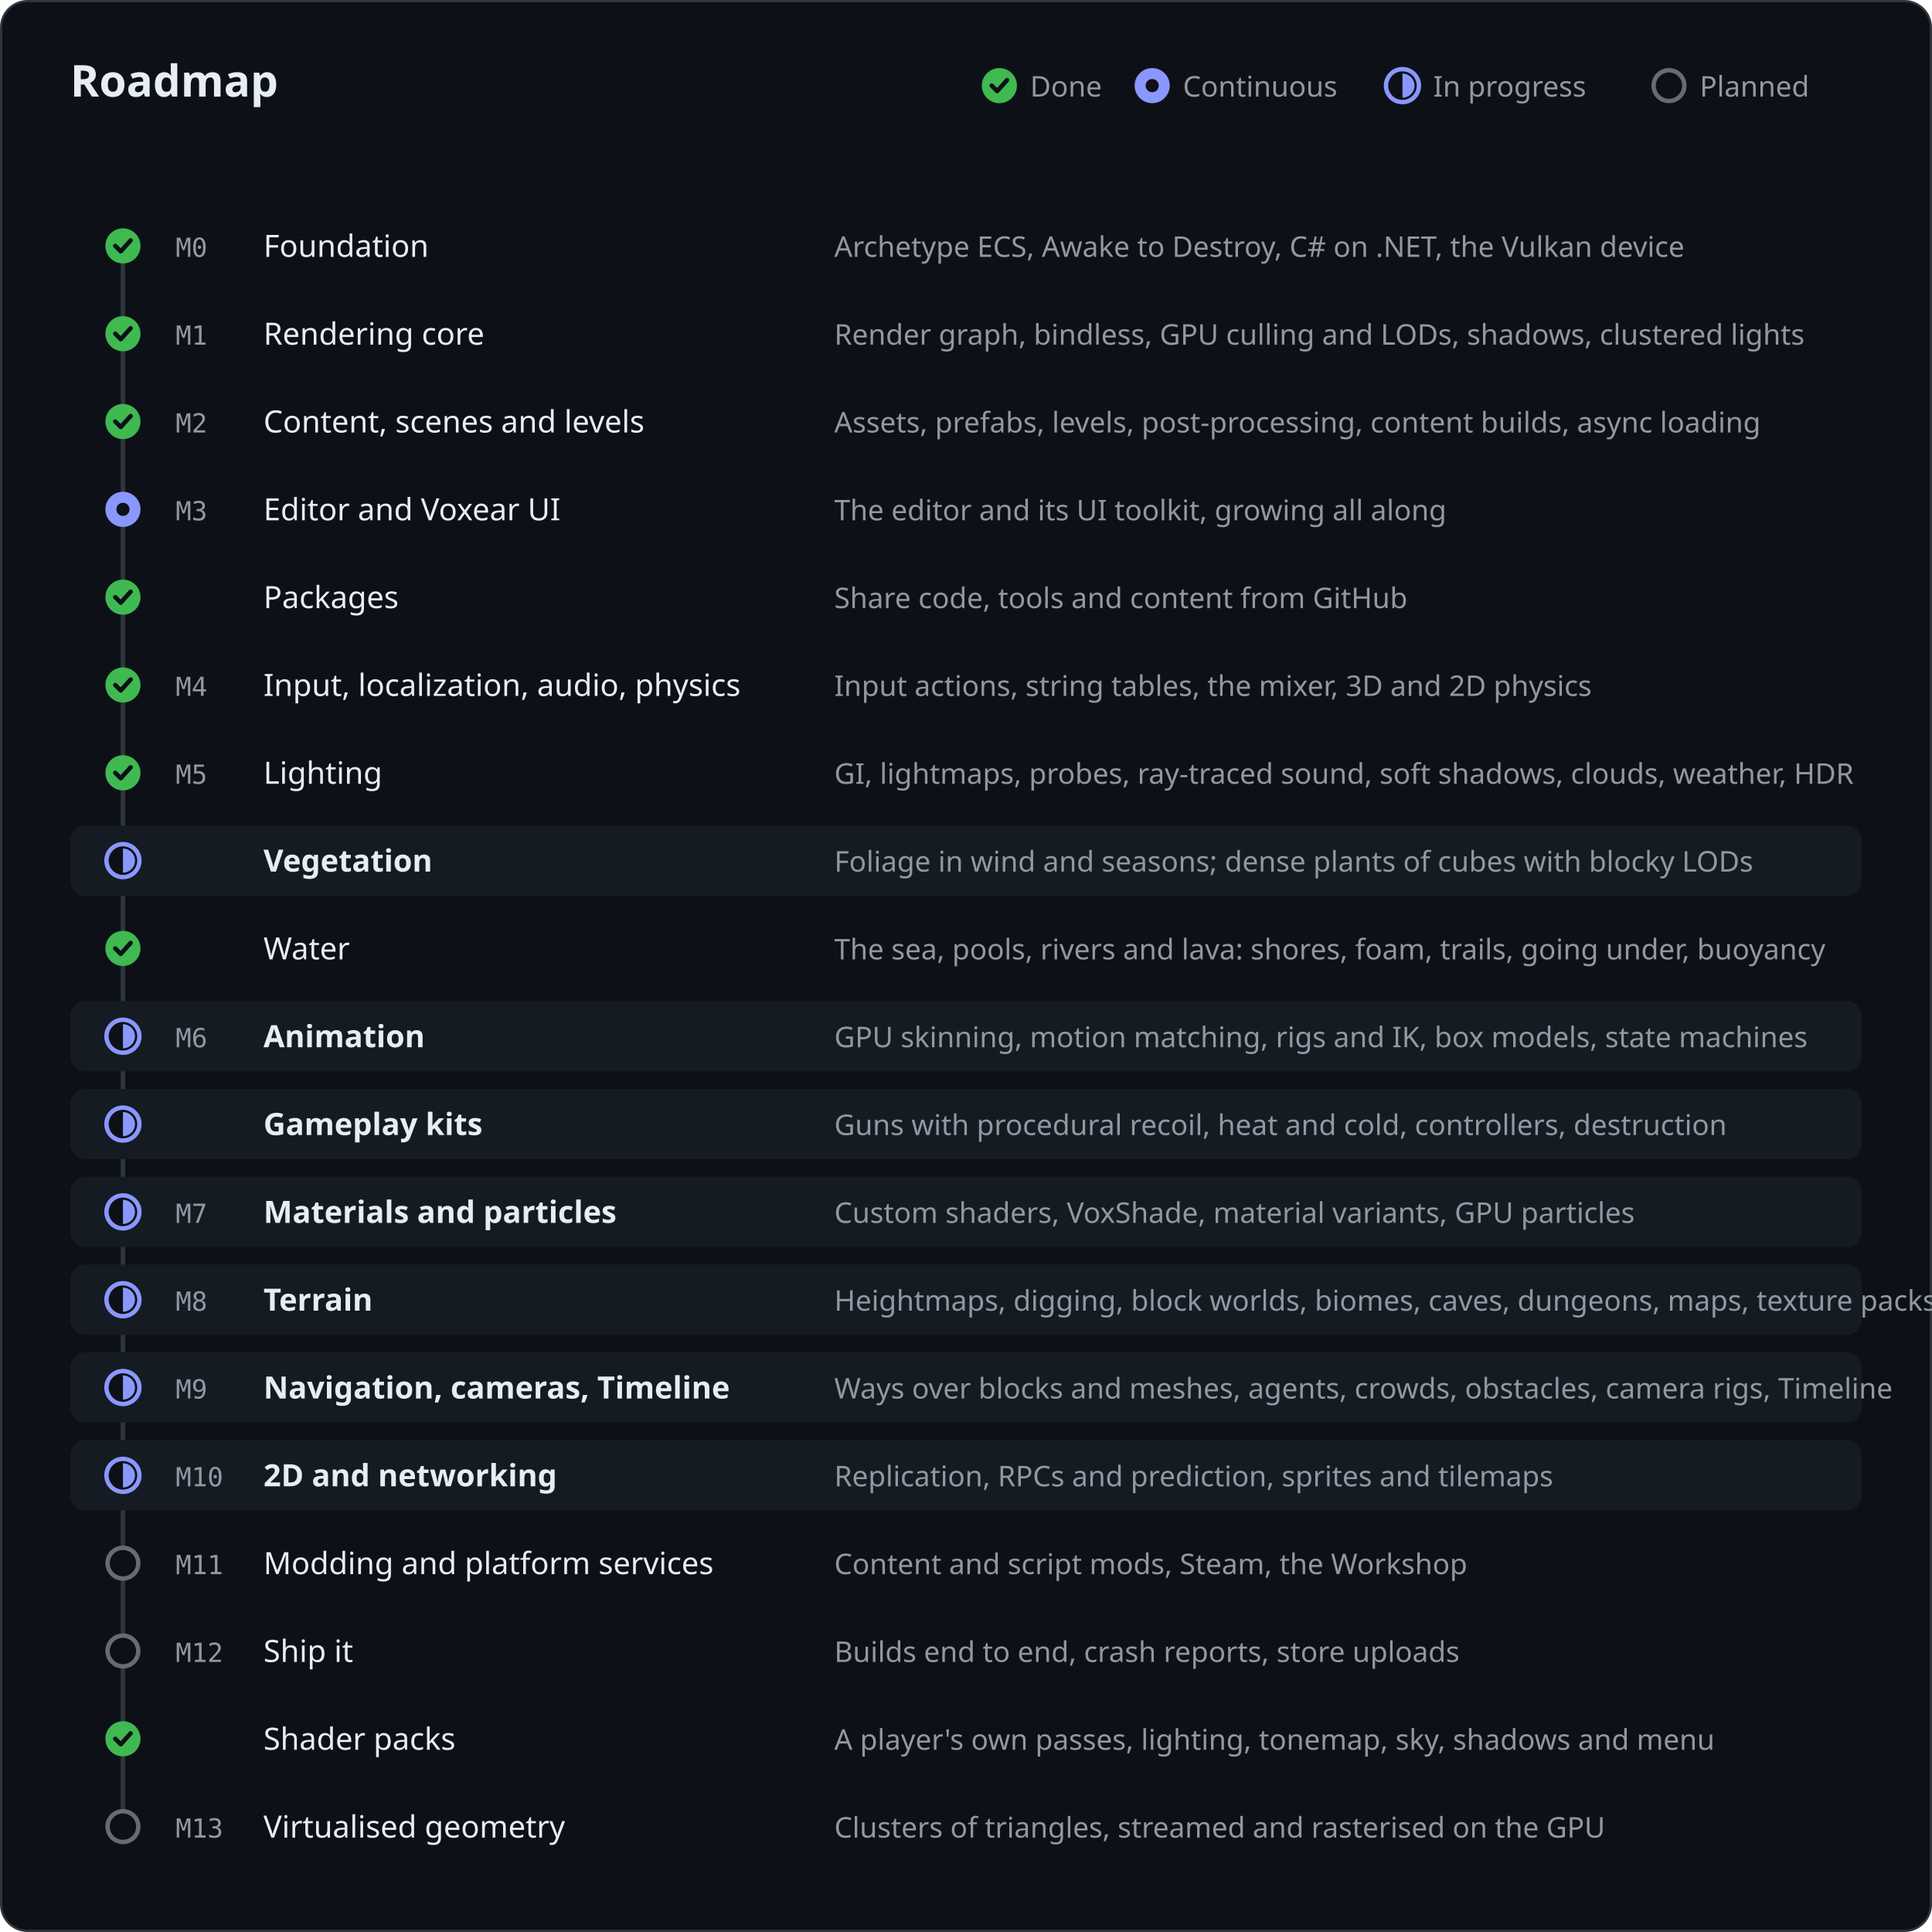
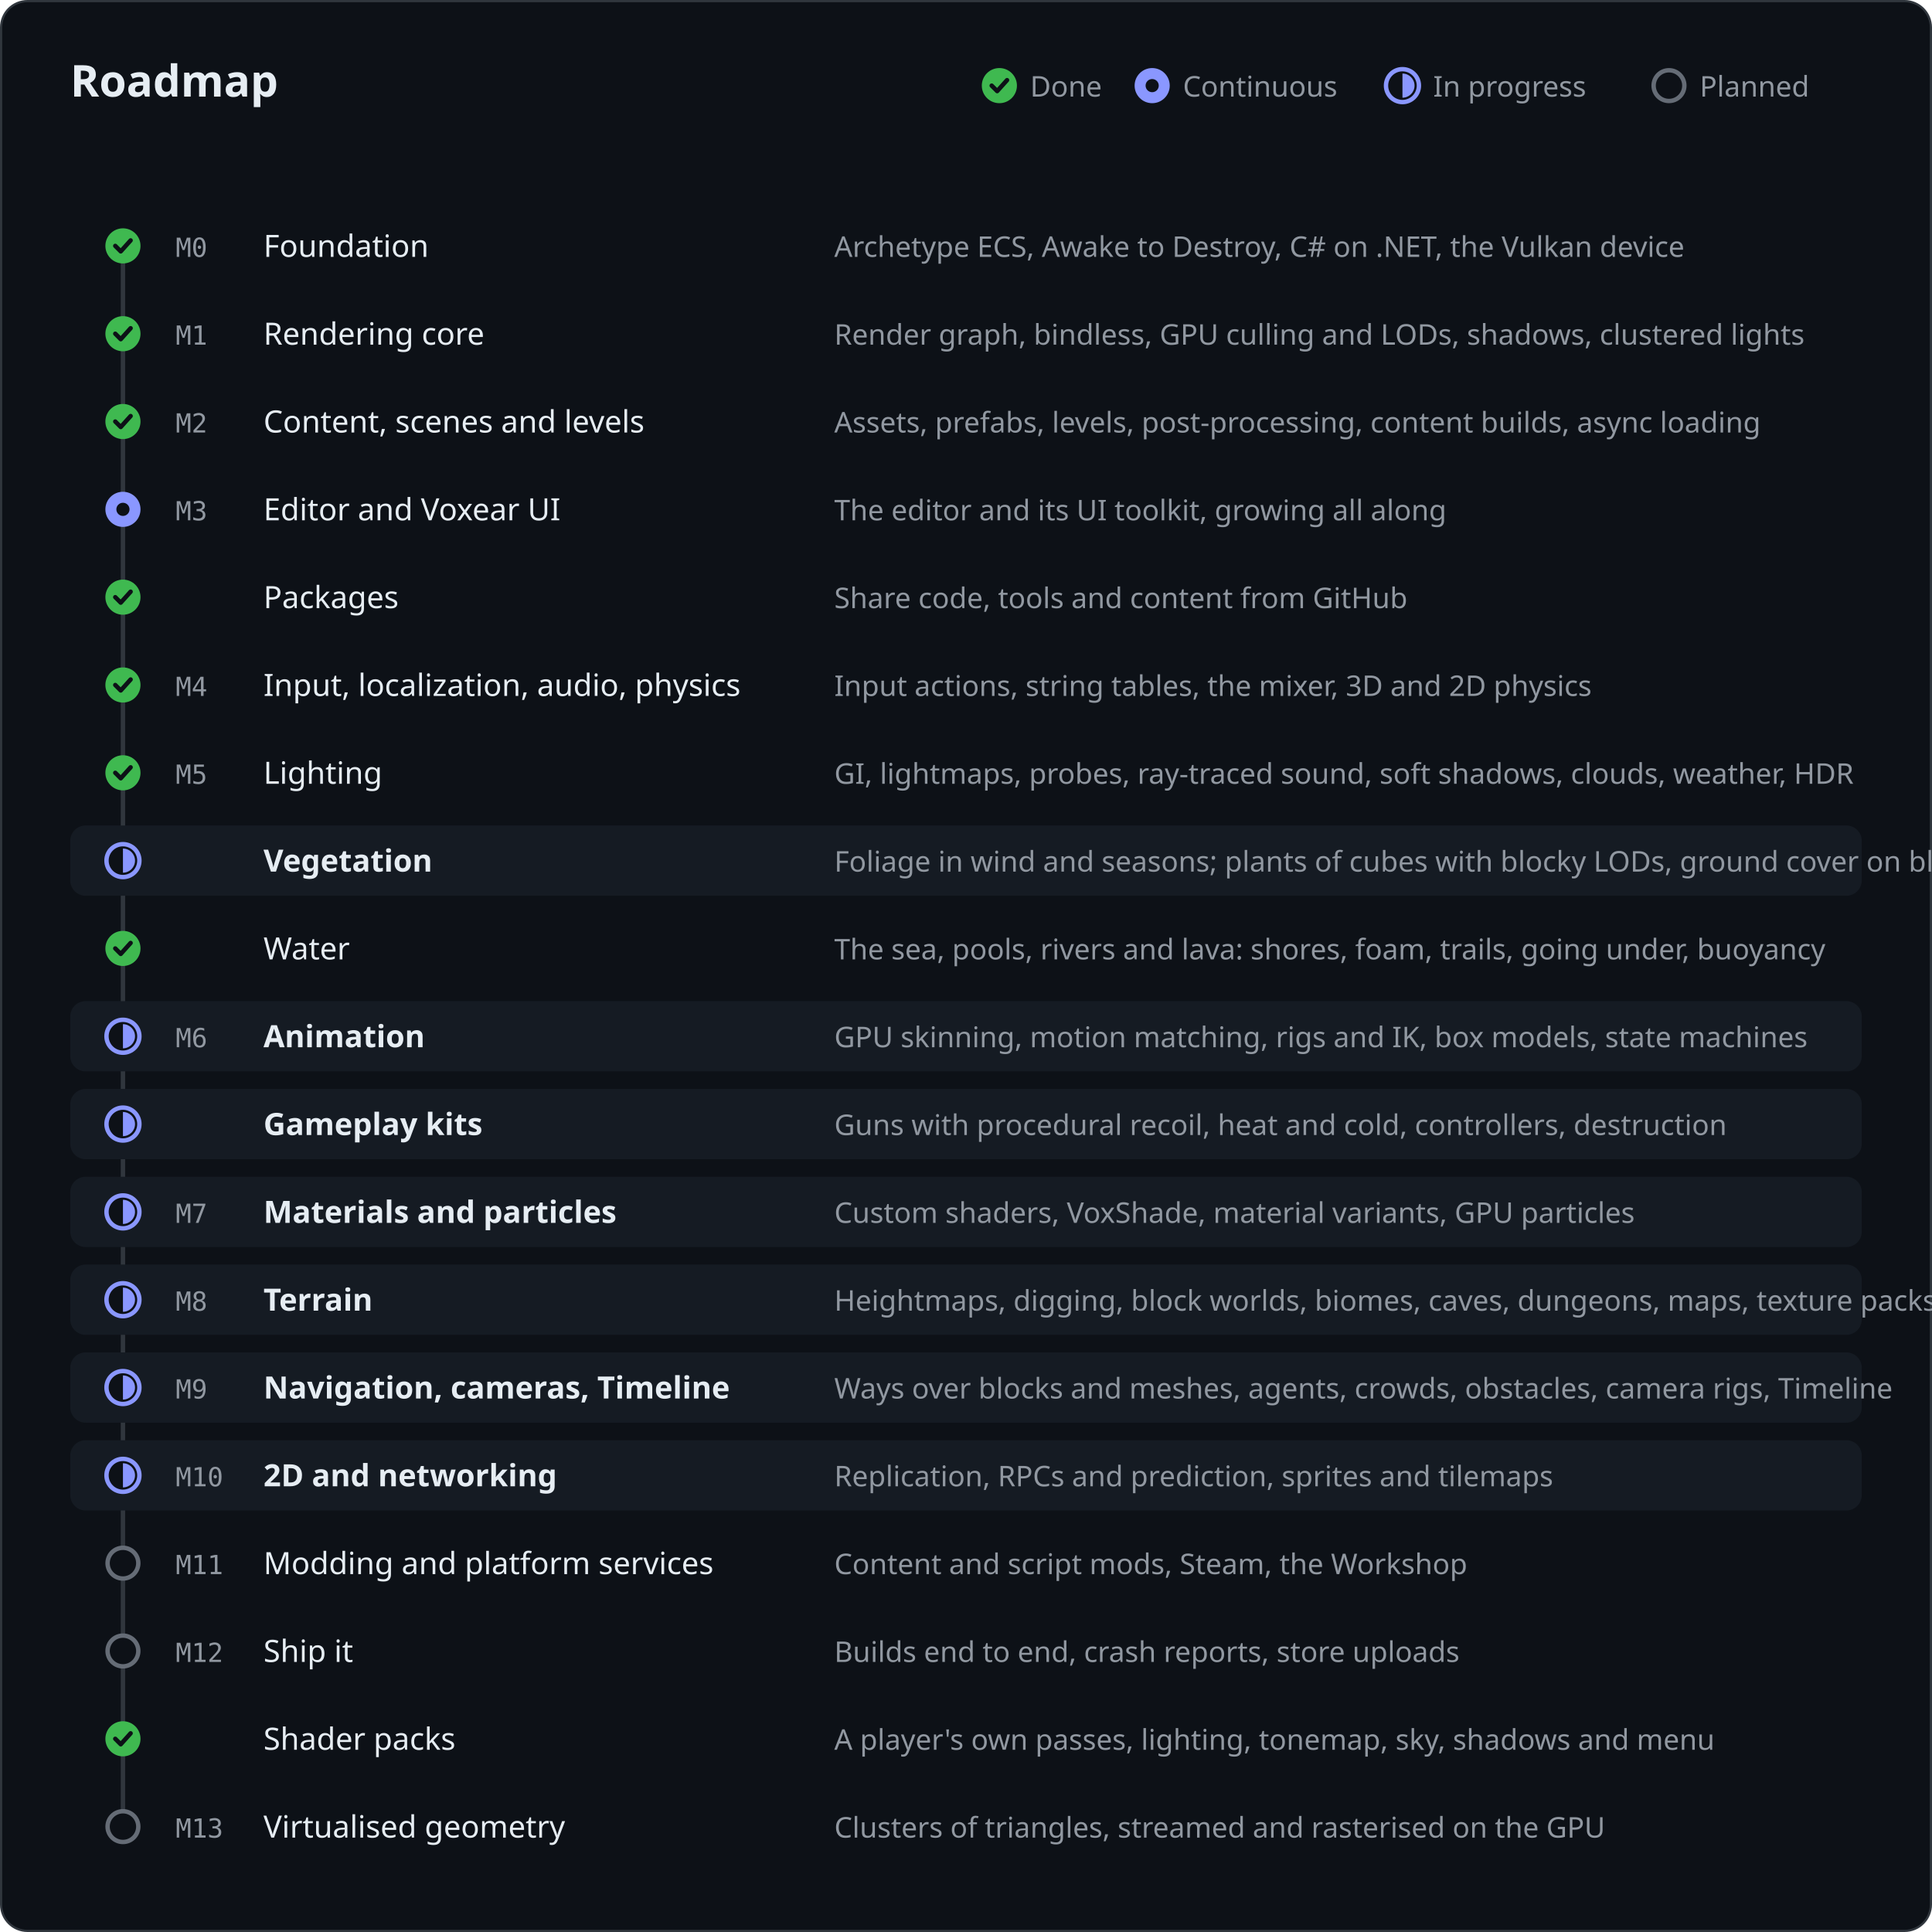
<svg xmlns="http://www.w3.org/2000/svg" width="880" height="880" viewBox="0 0 880 880" role="img" aria-label="Voxear roadmap">
  <rect x="0.5" y="0.5" width="879" height="879" rx="12" fill="#0d1117" stroke="#30363d" />
  <text x="32" y="44" font-family="-apple-system, BlinkMacSystemFont, 'Segoe UI', 'Noto Sans', Helvetica, Arial, sans-serif" font-size="20" font-weight="600" fill="#e6edf3">Roadmap</text>
  <circle cx="760.2" cy="39" r="7" fill="#0d1117" stroke="#656c76" stroke-width="2" />
  <text x="774.2" y="44" font-family="-apple-system, BlinkMacSystemFont, 'Segoe UI', 'Noto Sans', Helvetica, Arial, sans-serif" font-size="13" fill="#9198a1">Planned</text>
  <circle cx="638.8" cy="39" r="7.5" fill="#0d1117" stroke="#8a97ff" stroke-width="2" />
  <path d="M638.8 33.5 a5.5 5.5 0 0 1 0 11 z" fill="#8a97ff" />
  <text x="652.8" y="44" font-family="-apple-system, BlinkMacSystemFont, 'Segoe UI', 'Noto Sans', Helvetica, Arial, sans-serif" font-size="13" fill="#9198a1">In progress</text>
  <circle cx="524.8" cy="39" r="8" fill="#8a97ff" />
  <circle cx="524.8" cy="39" r="3" fill="#0d1117" />
  <text x="538.8" y="44" font-family="-apple-system, BlinkMacSystemFont, 'Segoe UI', 'Noto Sans', Helvetica, Arial, sans-serif" font-size="13" fill="#9198a1">Continuous</text>
  <circle cx="455.2" cy="39" r="8" fill="#3fb950" />
  <path d="M451.7 39 l2.5 2.5 l4.5-5" fill="none" stroke="#0d1117" stroke-width="2" stroke-linecap="round" stroke-linejoin="round" />
  <text x="469.2" y="44" font-family="-apple-system, BlinkMacSystemFont, 'Segoe UI', 'Noto Sans', Helvetica, Arial, sans-serif" font-size="13" fill="#9198a1">Done</text>
  <line x1="56" y1="112" x2="56" y2="832" stroke="#30363d" stroke-width="2" />
  <circle cx="56" cy="112" r="8" fill="#3fb950" />
  <path d="M52.5 112 l2.5 2.5 l4.5-5" fill="none" stroke="#0d1117" stroke-width="2" stroke-linecap="round" stroke-linejoin="round" />
  <text x="80" y="117" font-family="ui-monospace, SFMono-Regular, 'SF Mono', Menlo, Consolas, monospace" font-size="12" fill="#9198a1">M0</text>
  <text x="120" y="117" font-family="-apple-system, BlinkMacSystemFont, 'Segoe UI', 'Noto Sans', Helvetica, Arial, sans-serif" font-size="14" font-weight="500" fill="#e6edf3">Foundation</text>
  <text x="380" y="117" font-family="-apple-system, BlinkMacSystemFont, 'Segoe UI', 'Noto Sans', Helvetica, Arial, sans-serif" font-size="13" fill="#9198a1">Archetype ECS, Awake to Destroy, C# on .NET, the Vulkan device</text>
  <circle cx="56" cy="152" r="8" fill="#3fb950" />
  <path d="M52.5 152 l2.5 2.5 l4.5-5" fill="none" stroke="#0d1117" stroke-width="2" stroke-linecap="round" stroke-linejoin="round" />
  <text x="80" y="157" font-family="ui-monospace, SFMono-Regular, 'SF Mono', Menlo, Consolas, monospace" font-size="12" fill="#9198a1">M1</text>
  <text x="120" y="157" font-family="-apple-system, BlinkMacSystemFont, 'Segoe UI', 'Noto Sans', Helvetica, Arial, sans-serif" font-size="14" font-weight="500" fill="#e6edf3">Rendering core</text>
  <text x="380" y="157" font-family="-apple-system, BlinkMacSystemFont, 'Segoe UI', 'Noto Sans', Helvetica, Arial, sans-serif" font-size="13" fill="#9198a1">Render graph, bindless, GPU culling and LODs, shadows, clustered lights</text>
  <circle cx="56" cy="192" r="8" fill="#3fb950" />
  <path d="M52.5 192 l2.5 2.5 l4.5-5" fill="none" stroke="#0d1117" stroke-width="2" stroke-linecap="round" stroke-linejoin="round" />
  <text x="80" y="197" font-family="ui-monospace, SFMono-Regular, 'SF Mono', Menlo, Consolas, monospace" font-size="12" fill="#9198a1">M2</text>
  <text x="120" y="197" font-family="-apple-system, BlinkMacSystemFont, 'Segoe UI', 'Noto Sans', Helvetica, Arial, sans-serif" font-size="14" font-weight="500" fill="#e6edf3">Content, scenes and levels</text>
  <text x="380" y="197" font-family="-apple-system, BlinkMacSystemFont, 'Segoe UI', 'Noto Sans', Helvetica, Arial, sans-serif" font-size="13" fill="#9198a1">Assets, prefabs, levels, post-processing, content builds, async loading</text>
  <circle cx="56" cy="232" r="8" fill="#8a97ff" />
  <circle cx="56" cy="232" r="3" fill="#0d1117" />
  <text x="80" y="237" font-family="ui-monospace, SFMono-Regular, 'SF Mono', Menlo, Consolas, monospace" font-size="12" fill="#9198a1">M3</text>
  <text x="120" y="237" font-family="-apple-system, BlinkMacSystemFont, 'Segoe UI', 'Noto Sans', Helvetica, Arial, sans-serif" font-size="14" font-weight="500" fill="#e6edf3">Editor and Voxear UI</text>
  <text x="380" y="237" font-family="-apple-system, BlinkMacSystemFont, 'Segoe UI', 'Noto Sans', Helvetica, Arial, sans-serif" font-size="13" fill="#9198a1">The editor and its UI toolkit, growing all along</text>
  <circle cx="56" cy="272" r="8" fill="#3fb950" />
  <path d="M52.5 272 l2.5 2.5 l4.5-5" fill="none" stroke="#0d1117" stroke-width="2" stroke-linecap="round" stroke-linejoin="round" />
  <text x="80" y="277" font-family="ui-monospace, SFMono-Regular, 'SF Mono', Menlo, Consolas, monospace" font-size="12" fill="#9198a1" />
  <text x="120" y="277" font-family="-apple-system, BlinkMacSystemFont, 'Segoe UI', 'Noto Sans', Helvetica, Arial, sans-serif" font-size="14" font-weight="500" fill="#e6edf3">Packages</text>
  <text x="380" y="277" font-family="-apple-system, BlinkMacSystemFont, 'Segoe UI', 'Noto Sans', Helvetica, Arial, sans-serif" font-size="13" fill="#9198a1">Share code, tools and content from GitHub</text>
  <circle cx="56" cy="312" r="8" fill="#3fb950" />
  <path d="M52.5 312 l2.5 2.5 l4.5-5" fill="none" stroke="#0d1117" stroke-width="2" stroke-linecap="round" stroke-linejoin="round" />
  <text x="80" y="317" font-family="ui-monospace, SFMono-Regular, 'SF Mono', Menlo, Consolas, monospace" font-size="12" fill="#9198a1">M4</text>
  <text x="120" y="317" font-family="-apple-system, BlinkMacSystemFont, 'Segoe UI', 'Noto Sans', Helvetica, Arial, sans-serif" font-size="14" font-weight="500" fill="#e6edf3">Input, localization, audio, physics</text>
  <text x="380" y="317" font-family="-apple-system, BlinkMacSystemFont, 'Segoe UI', 'Noto Sans', Helvetica, Arial, sans-serif" font-size="13" fill="#9198a1">Input actions, string tables, the mixer, 3D and 2D physics</text>
  <circle cx="56" cy="352" r="8" fill="#3fb950" />
  <path d="M52.5 352 l2.5 2.5 l4.5-5" fill="none" stroke="#0d1117" stroke-width="2" stroke-linecap="round" stroke-linejoin="round" />
  <text x="80" y="357" font-family="ui-monospace, SFMono-Regular, 'SF Mono', Menlo, Consolas, monospace" font-size="12" fill="#9198a1">M5</text>
  <text x="120" y="357" font-family="-apple-system, BlinkMacSystemFont, 'Segoe UI', 'Noto Sans', Helvetica, Arial, sans-serif" font-size="14" font-weight="500" fill="#e6edf3">Lighting</text>
  <text x="380" y="357" font-family="-apple-system, BlinkMacSystemFont, 'Segoe UI', 'Noto Sans', Helvetica, Arial, sans-serif" font-size="13" fill="#9198a1">GI, lightmaps, probes, ray-traced sound, soft shadows, clouds, weather, HDR</text>
  <rect x="32" y="376" width="816" height="32" rx="7" fill="#151b23" />
  <circle cx="56" cy="392" r="7.5" fill="#0d1117" stroke="#8a97ff" stroke-width="2" />
  <path d="M56 386.5 a5.5 5.5 0 0 1 0 11 z" fill="#8a97ff" />
  <text x="80" y="397" font-family="ui-monospace, SFMono-Regular, 'SF Mono', Menlo, Consolas, monospace" font-size="12" fill="#9198a1" />
  <text x="120" y="397" font-family="-apple-system, BlinkMacSystemFont, 'Segoe UI', 'Noto Sans', Helvetica, Arial, sans-serif" font-size="14" font-weight="600" fill="#e6edf3">Vegetation</text>
-   <text x="380" y="397" font-family="-apple-system, BlinkMacSystemFont, 'Segoe UI', 'Noto Sans', Helvetica, Arial, sans-serif" font-size="13" fill="#9198a1">Foliage in wind and seasons; dense plants of cubes with blocky LODs</text>
+   <text x="380" y="397" font-family="-apple-system, BlinkMacSystemFont, 'Segoe UI', 'Noto Sans', Helvetica, Arial, sans-serif" font-size="13" fill="#9198a1">Foliage in wind and seasons; plants of cubes with blocky LODs, ground cover on blocks</text>
  <circle cx="56" cy="432" r="8" fill="#3fb950" />
  <path d="M52.5 432 l2.5 2.5 l4.5-5" fill="none" stroke="#0d1117" stroke-width="2" stroke-linecap="round" stroke-linejoin="round" />
  <text x="80" y="437" font-family="ui-monospace, SFMono-Regular, 'SF Mono', Menlo, Consolas, monospace" font-size="12" fill="#9198a1" />
  <text x="120" y="437" font-family="-apple-system, BlinkMacSystemFont, 'Segoe UI', 'Noto Sans', Helvetica, Arial, sans-serif" font-size="14" font-weight="500" fill="#e6edf3">Water</text>
  <text x="380" y="437" font-family="-apple-system, BlinkMacSystemFont, 'Segoe UI', 'Noto Sans', Helvetica, Arial, sans-serif" font-size="13" fill="#9198a1">The sea, pools, rivers and lava: shores, foam, trails, going under, buoyancy</text>
  <rect x="32" y="456" width="816" height="32" rx="7" fill="#151b23" />
  <circle cx="56" cy="472" r="7.5" fill="#0d1117" stroke="#8a97ff" stroke-width="2" />
  <path d="M56 466.5 a5.5 5.5 0 0 1 0 11 z" fill="#8a97ff" />
  <text x="80" y="477" font-family="ui-monospace, SFMono-Regular, 'SF Mono', Menlo, Consolas, monospace" font-size="12" fill="#9198a1">M6</text>
  <text x="120" y="477" font-family="-apple-system, BlinkMacSystemFont, 'Segoe UI', 'Noto Sans', Helvetica, Arial, sans-serif" font-size="14" font-weight="600" fill="#e6edf3">Animation</text>
  <text x="380" y="477" font-family="-apple-system, BlinkMacSystemFont, 'Segoe UI', 'Noto Sans', Helvetica, Arial, sans-serif" font-size="13" fill="#9198a1">GPU skinning, motion matching, rigs and IK, box models, state machines</text>
  <rect x="32" y="496" width="816" height="32" rx="7" fill="#151b23" />
  <circle cx="56" cy="512" r="7.5" fill="#0d1117" stroke="#8a97ff" stroke-width="2" />
  <path d="M56 506.5 a5.5 5.5 0 0 1 0 11 z" fill="#8a97ff" />
  <text x="80" y="517" font-family="ui-monospace, SFMono-Regular, 'SF Mono', Menlo, Consolas, monospace" font-size="12" fill="#9198a1" />
  <text x="120" y="517" font-family="-apple-system, BlinkMacSystemFont, 'Segoe UI', 'Noto Sans', Helvetica, Arial, sans-serif" font-size="14" font-weight="600" fill="#e6edf3">Gameplay kits</text>
  <text x="380" y="517" font-family="-apple-system, BlinkMacSystemFont, 'Segoe UI', 'Noto Sans', Helvetica, Arial, sans-serif" font-size="13" fill="#9198a1">Guns with procedural recoil, heat and cold, controllers, destruction</text>
  <rect x="32" y="536" width="816" height="32" rx="7" fill="#151b23" />
  <circle cx="56" cy="552" r="7.5" fill="#0d1117" stroke="#8a97ff" stroke-width="2" />
  <path d="M56 546.5 a5.5 5.5 0 0 1 0 11 z" fill="#8a97ff" />
  <text x="80" y="557" font-family="ui-monospace, SFMono-Regular, 'SF Mono', Menlo, Consolas, monospace" font-size="12" fill="#9198a1">M7</text>
  <text x="120" y="557" font-family="-apple-system, BlinkMacSystemFont, 'Segoe UI', 'Noto Sans', Helvetica, Arial, sans-serif" font-size="14" font-weight="600" fill="#e6edf3">Materials and particles</text>
  <text x="380" y="557" font-family="-apple-system, BlinkMacSystemFont, 'Segoe UI', 'Noto Sans', Helvetica, Arial, sans-serif" font-size="13" fill="#9198a1">Custom shaders, VoxShade, material variants, GPU particles</text>
  <rect x="32" y="576" width="816" height="32" rx="7" fill="#151b23" />
  <circle cx="56" cy="592" r="7.5" fill="#0d1117" stroke="#8a97ff" stroke-width="2" />
  <path d="M56 586.5 a5.5 5.5 0 0 1 0 11 z" fill="#8a97ff" />
  <text x="80" y="597" font-family="ui-monospace, SFMono-Regular, 'SF Mono', Menlo, Consolas, monospace" font-size="12" fill="#9198a1">M8</text>
  <text x="120" y="597" font-family="-apple-system, BlinkMacSystemFont, 'Segoe UI', 'Noto Sans', Helvetica, Arial, sans-serif" font-size="14" font-weight="600" fill="#e6edf3">Terrain</text>
  <text x="380" y="597" font-family="-apple-system, BlinkMacSystemFont, 'Segoe UI', 'Noto Sans', Helvetica, Arial, sans-serif" font-size="13" fill="#9198a1">Heightmaps, digging, block worlds, biomes, caves, dungeons, maps, texture packs</text>
  <rect x="32" y="616" width="816" height="32" rx="7" fill="#151b23" />
  <circle cx="56" cy="632" r="7.5" fill="#0d1117" stroke="#8a97ff" stroke-width="2" />
  <path d="M56 626.5 a5.5 5.5 0 0 1 0 11 z" fill="#8a97ff" />
  <text x="80" y="637" font-family="ui-monospace, SFMono-Regular, 'SF Mono', Menlo, Consolas, monospace" font-size="12" fill="#9198a1">M9</text>
  <text x="120" y="637" font-family="-apple-system, BlinkMacSystemFont, 'Segoe UI', 'Noto Sans', Helvetica, Arial, sans-serif" font-size="14" font-weight="600" fill="#e6edf3">Navigation, cameras, Timeline</text>
  <text x="380" y="637" font-family="-apple-system, BlinkMacSystemFont, 'Segoe UI', 'Noto Sans', Helvetica, Arial, sans-serif" font-size="13" fill="#9198a1">Ways over blocks and meshes, agents, crowds, obstacles, camera rigs, Timeline</text>
  <rect x="32" y="656" width="816" height="32" rx="7" fill="#151b23" />
  <circle cx="56" cy="672" r="7.5" fill="#0d1117" stroke="#8a97ff" stroke-width="2" />
  <path d="M56 666.5 a5.5 5.5 0 0 1 0 11 z" fill="#8a97ff" />
  <text x="80" y="677" font-family="ui-monospace, SFMono-Regular, 'SF Mono', Menlo, Consolas, monospace" font-size="12" fill="#9198a1">M10</text>
  <text x="120" y="677" font-family="-apple-system, BlinkMacSystemFont, 'Segoe UI', 'Noto Sans', Helvetica, Arial, sans-serif" font-size="14" font-weight="600" fill="#e6edf3">2D and networking</text>
  <text x="380" y="677" font-family="-apple-system, BlinkMacSystemFont, 'Segoe UI', 'Noto Sans', Helvetica, Arial, sans-serif" font-size="13" fill="#9198a1">Replication, RPCs and prediction, sprites and tilemaps</text>
  <circle cx="56" cy="712" r="7" fill="#0d1117" stroke="#656c76" stroke-width="2" />
  <text x="80" y="717" font-family="ui-monospace, SFMono-Regular, 'SF Mono', Menlo, Consolas, monospace" font-size="12" fill="#9198a1">M11</text>
  <text x="120" y="717" font-family="-apple-system, BlinkMacSystemFont, 'Segoe UI', 'Noto Sans', Helvetica, Arial, sans-serif" font-size="14" font-weight="500" fill="#e6edf3">Modding and platform services</text>
  <text x="380" y="717" font-family="-apple-system, BlinkMacSystemFont, 'Segoe UI', 'Noto Sans', Helvetica, Arial, sans-serif" font-size="13" fill="#9198a1">Content and script mods, Steam, the Workshop</text>
  <circle cx="56" cy="752" r="7" fill="#0d1117" stroke="#656c76" stroke-width="2" />
  <text x="80" y="757" font-family="ui-monospace, SFMono-Regular, 'SF Mono', Menlo, Consolas, monospace" font-size="12" fill="#9198a1">M12</text>
  <text x="120" y="757" font-family="-apple-system, BlinkMacSystemFont, 'Segoe UI', 'Noto Sans', Helvetica, Arial, sans-serif" font-size="14" font-weight="500" fill="#e6edf3">Ship it</text>
  <text x="380" y="757" font-family="-apple-system, BlinkMacSystemFont, 'Segoe UI', 'Noto Sans', Helvetica, Arial, sans-serif" font-size="13" fill="#9198a1">Builds end to end, crash reports, store uploads</text>
  <circle cx="56" cy="792" r="8" fill="#3fb950" />
  <path d="M52.5 792 l2.5 2.5 l4.5-5" fill="none" stroke="#0d1117" stroke-width="2" stroke-linecap="round" stroke-linejoin="round" />
  <text x="80" y="797" font-family="ui-monospace, SFMono-Regular, 'SF Mono', Menlo, Consolas, monospace" font-size="12" fill="#9198a1" />
  <text x="120" y="797" font-family="-apple-system, BlinkMacSystemFont, 'Segoe UI', 'Noto Sans', Helvetica, Arial, sans-serif" font-size="14" font-weight="500" fill="#e6edf3">Shader packs</text>
  <text x="380" y="797" font-family="-apple-system, BlinkMacSystemFont, 'Segoe UI', 'Noto Sans', Helvetica, Arial, sans-serif" font-size="13" fill="#9198a1">A player's own passes, lighting, tonemap, sky, shadows and menu</text>
  <circle cx="56" cy="832" r="7" fill="#0d1117" stroke="#656c76" stroke-width="2" />
  <text x="80" y="837" font-family="ui-monospace, SFMono-Regular, 'SF Mono', Menlo, Consolas, monospace" font-size="12" fill="#9198a1">M13</text>
  <text x="120" y="837" font-family="-apple-system, BlinkMacSystemFont, 'Segoe UI', 'Noto Sans', Helvetica, Arial, sans-serif" font-size="14" font-weight="500" fill="#e6edf3">Virtualised geometry</text>
  <text x="380" y="837" font-family="-apple-system, BlinkMacSystemFont, 'Segoe UI', 'Noto Sans', Helvetica, Arial, sans-serif" font-size="13" fill="#9198a1">Clusters of triangles, streamed and rasterised on the GPU</text>
</svg>
